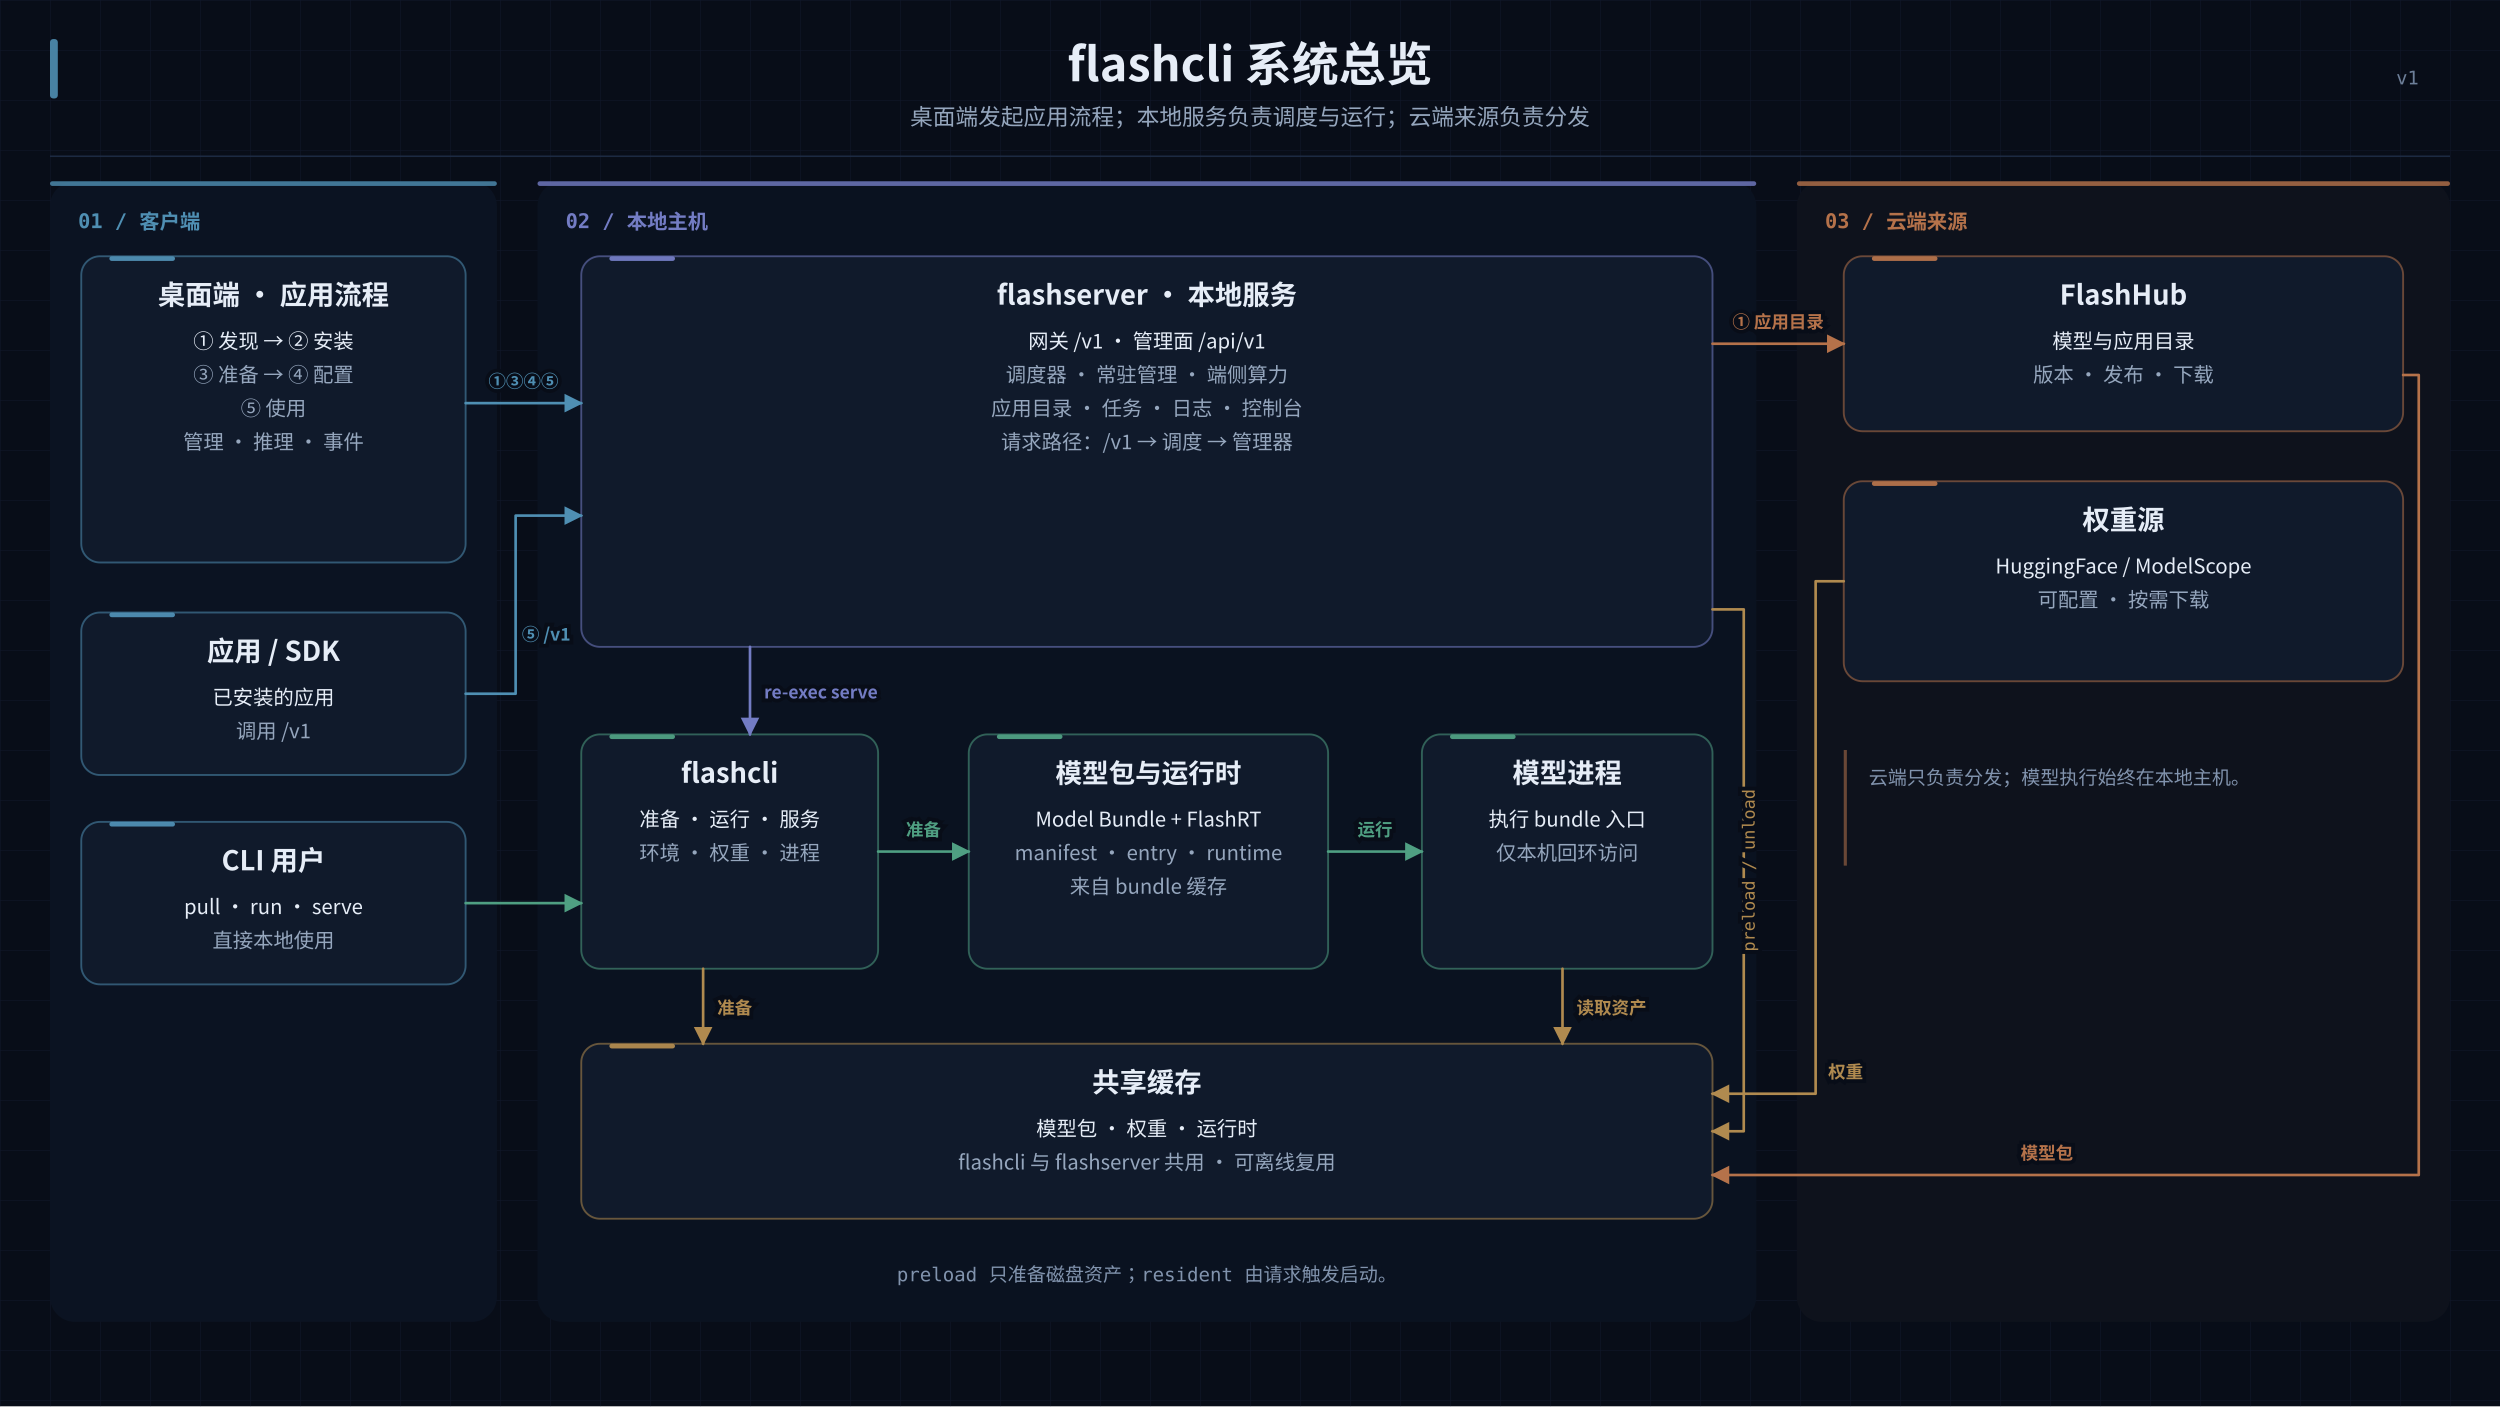
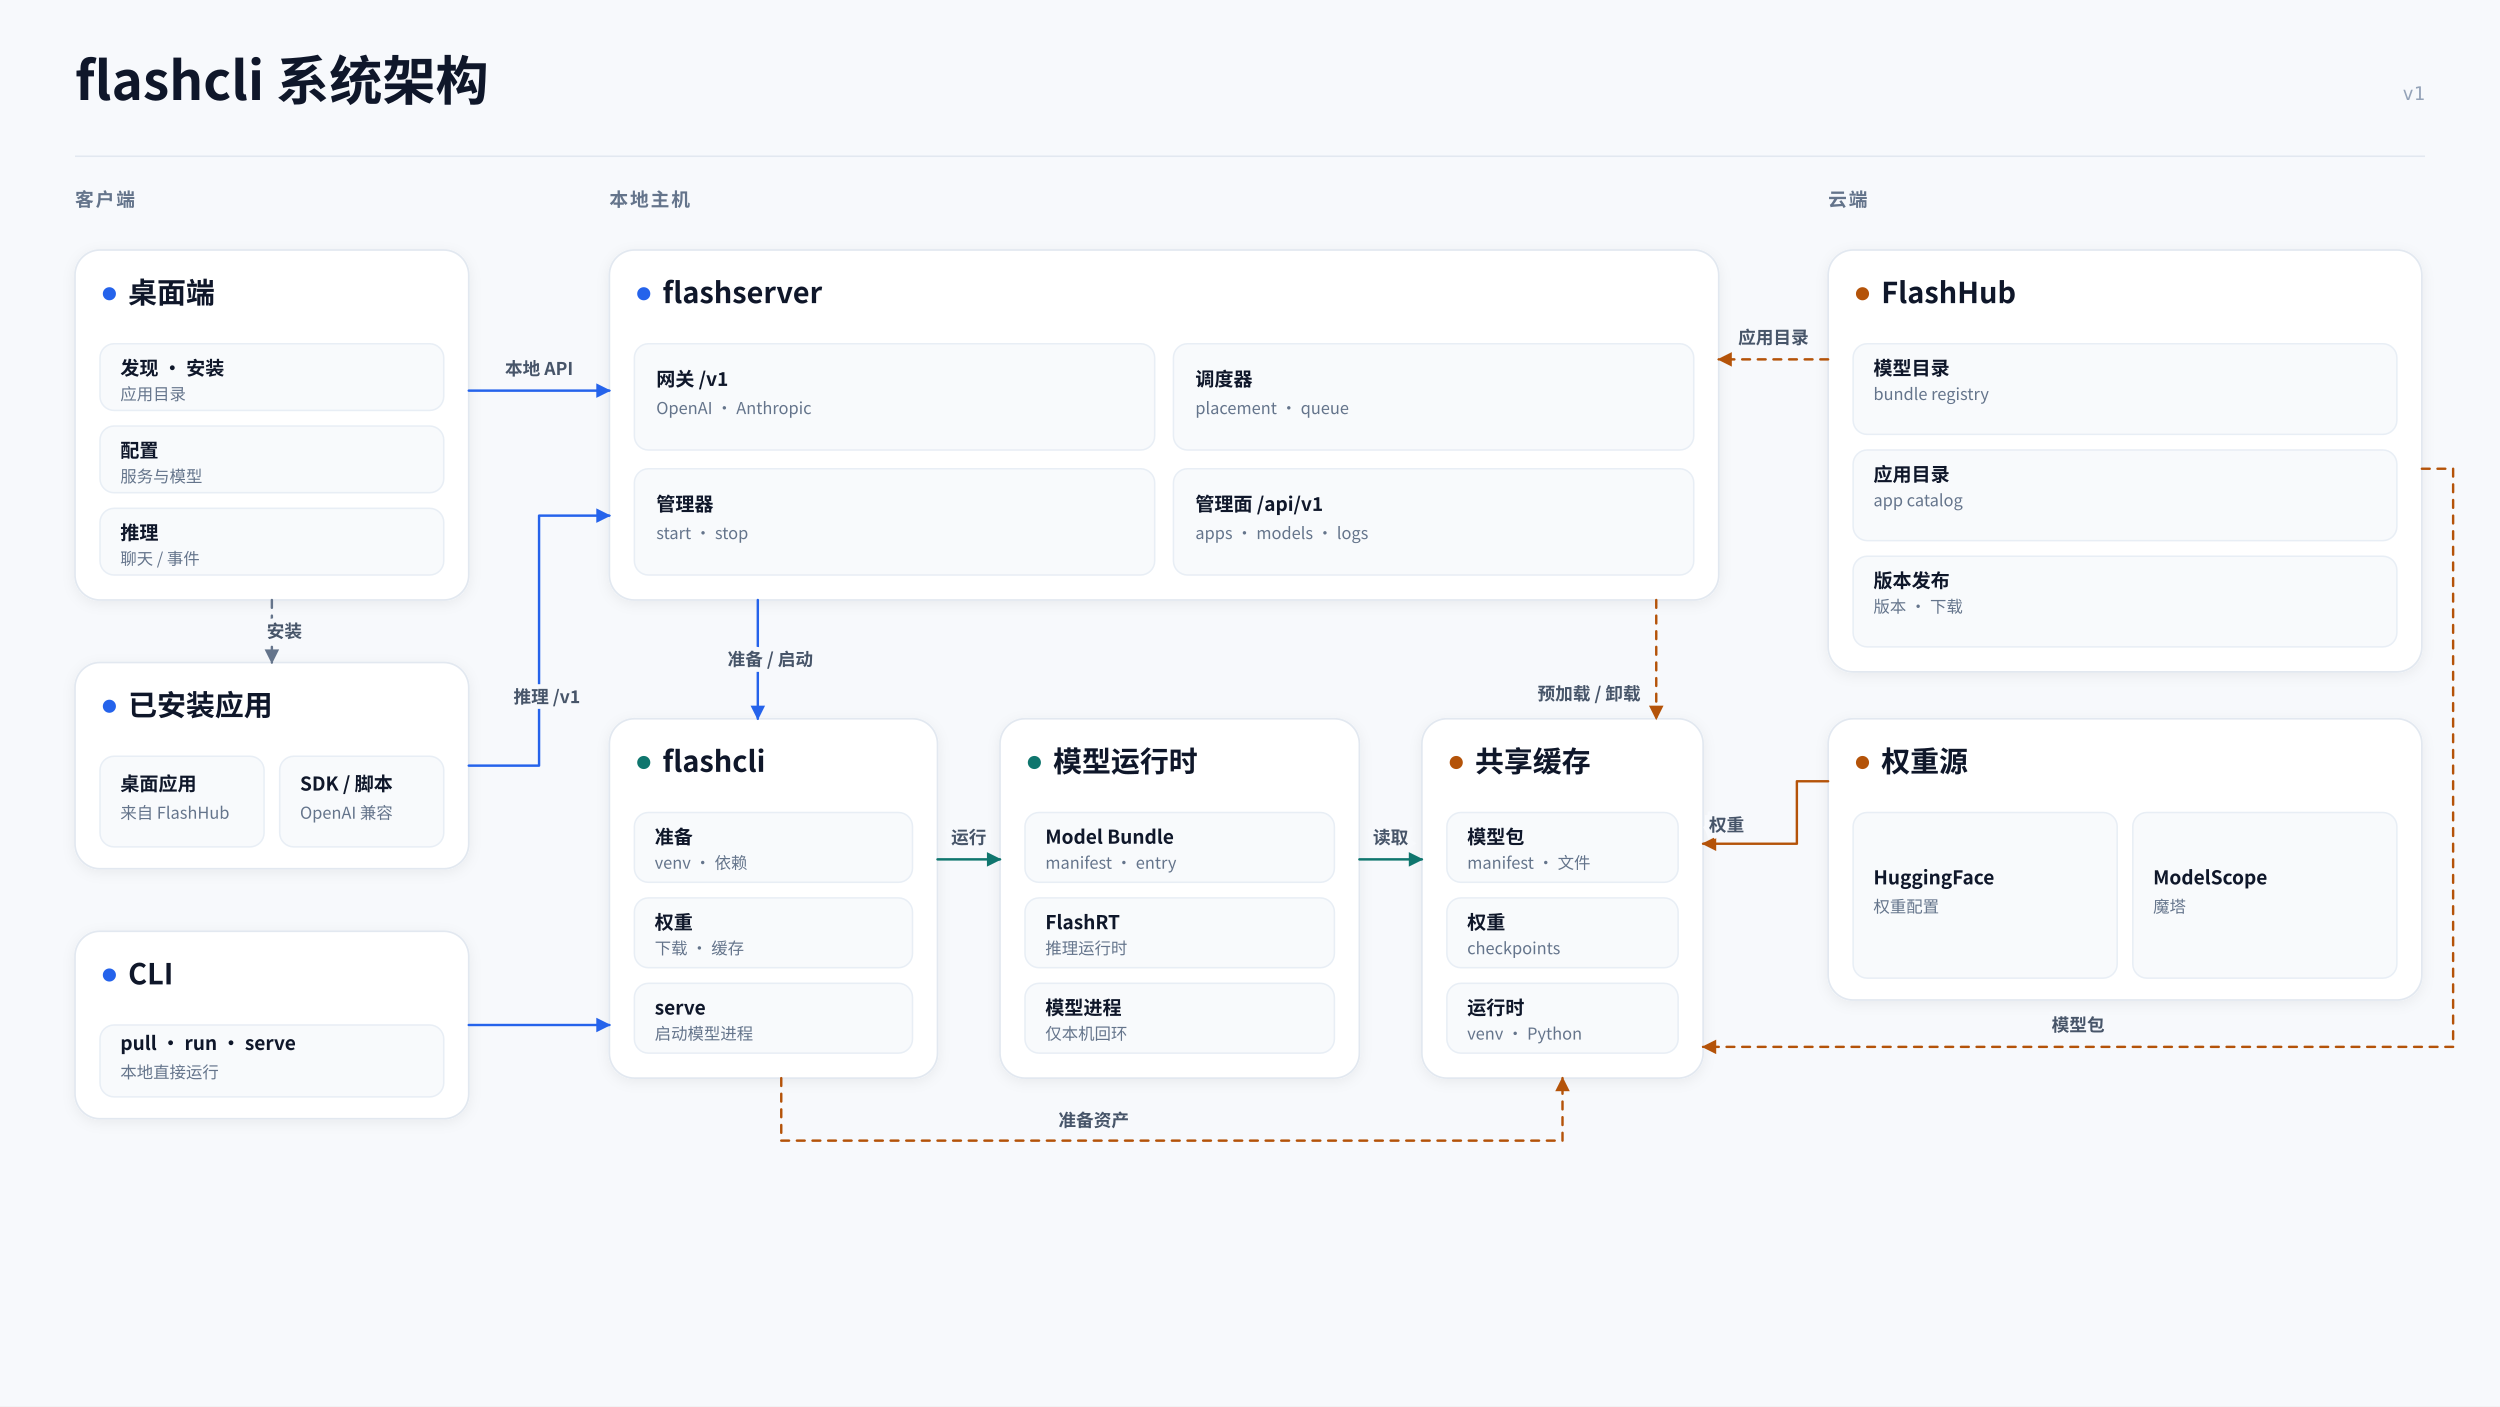
<svg xmlns="http://www.w3.org/2000/svg" width="1600" height="900" viewBox="0 0 1600 900">
  <defs>
-     <pattern id="grid" width="32" height="32" patternUnits="userSpaceOnUse">
-       <path d="M 32 0 L 0 0 0 32" fill="none" stroke="#152238" stroke-width="0.7" opacity="0.55" />
-     </pattern>
-     <marker id="arrow-blue" viewBox="0 0 10 10" refX="9" refY="5" markerWidth="7" markerHeight="7" orient="auto-start-reverse">
-       <path d="M 0 0 L 10 5 L 0 10 z" fill="#4f8fb3" />
+     <filter id="shadow" x="-20%" y="-20%" width="140%" height="140%">
+       <feDropShadow dx="0" dy="2" stdDeviation="4" flood-color="#0F172A" flood-opacity="0.06" />
+     </filter>
+     <marker id="arrow-blue" viewBox="0 0 10 10" refX="9" refY="5" markerWidth="6" markerHeight="6" orient="auto-start-reverse">
+       <path d="M 0 0 L 10 5 L 0 10 z" fill="#2563EB" />
    </marker>
-     <marker id="arrow-indigo" viewBox="0 0 10 10" refX="9" refY="5" markerWidth="7" markerHeight="7" orient="auto-start-reverse">
-       <path d="M 0 0 L 10 5 L 0 10 z" fill="#737cc4" />
+     <marker id="arrow-green" viewBox="0 0 10 10" refX="9" refY="5" markerWidth="6" markerHeight="6" orient="auto-start-reverse">
+       <path d="M 0 0 L 10 5 L 0 10 z" fill="#0F766E" />
    </marker>
-     <marker id="arrow-green" viewBox="0 0 10 10" refX="9" refY="5" markerWidth="7" markerHeight="7" orient="auto-start-reverse">
-       <path d="M 0 0 L 10 5 L 0 10 z" fill="#4f9f82" />
+     <marker id="arrow-amber" viewBox="0 0 10 10" refX="9" refY="5" markerWidth="6" markerHeight="6" orient="auto-start-reverse">
+       <path d="M 0 0 L 10 5 L 0 10 z" fill="#B45309" />
    </marker>
-     <marker id="arrow-amber" viewBox="0 0 10 10" refX="9" refY="5" markerWidth="7" markerHeight="7" orient="auto-start-reverse">
-       <path d="M 0 0 L 10 5 L 0 10 z" fill="#b08a4f" />
-     </marker>
-     <marker id="arrow-orange" viewBox="0 0 10 10" refX="9" refY="5" markerWidth="7" markerHeight="7" orient="auto-start-reverse">
-       <path d="M 0 0 L 10 5 L 0 10 z" fill="#b5724a" />
-     </marker>
-     <marker id="arrow-slate" viewBox="0 0 10 10" refX="9" refY="5" markerWidth="7" markerHeight="7" orient="auto-start-reverse">
-       <path d="M 0 0 L 10 5 L 0 10 z" fill="#8094b3" />
+     <marker id="arrow-slate" viewBox="0 0 10 10" refX="9" refY="5" markerWidth="6" markerHeight="6" orient="auto-start-reverse">
+       <path d="M 0 0 L 10 5 L 0 10 z" fill="#64748B" />
    </marker>
  </defs>
-   <rect width="1600" height="900" fill="#080d18" />
-   <rect width="1600" height="900" fill="url(#grid)" />
-   <rect x="32" y="25" width="5" height="38" rx="2" fill="#4f8fb3" opacity="0.9" />
-   <text x="800" y="52" text-anchor="middle" font-family="Noto Sans CJK SC, Microsoft YaHei, sans-serif" font-size="30" font-weight="700" fill="#e6edf7" opacity="1.0">flashcli 系统总览</text>
-   <text x="800" y="80" text-anchor="middle" font-family="Noto Sans CJK SC, Microsoft YaHei, sans-serif" font-size="14.5" font-weight="400" fill="#95a6bd" opacity="1.0">桌面端发起应用流程；本地服务负责调度与运行；云端来源负责分发</text>
-   <path d="M 32 100 L 1568 100" stroke="#1c2a42" stroke-width="1" />
-   <text x="1548" y="54" text-anchor="end" font-family="Consolas, JetBrains Mono, monospace" font-size="12" font-weight="400" fill="#6d7f99" opacity="1.0">v1</text>
-   <rect x="32" y="116" width="286" height="730" rx="16" fill="#0b1322" />
-   <rect x="344" y="116" width="780" height="730" rx="16" fill="#0a1220" />
-   <rect x="1150" y="116" width="418" height="730" rx="16" fill="#0e121c" />
-   <rect x="32" y="116" width="286" height="3" rx="1.5" fill="#4f8fb3" opacity="0.8" />
-   <rect x="344" y="116" width="780" height="3" rx="1.5" fill="#737cc4" opacity="0.8" />
-   <rect x="1150" y="116" width="418" height="3" rx="1.5" fill="#b5724a" opacity="0.8" />
-   <text x="50" y="146" text-anchor="start" font-family="Consolas, JetBrains Mono, monospace" font-size="13" font-weight="600" fill="#4f8fb3" opacity="1.0">01 / 客户端</text>
-   <text x="362" y="146" text-anchor="start" font-family="Consolas, JetBrains Mono, monospace" font-size="13" font-weight="600" fill="#737cc4" opacity="1.0">02 / 本地主机</text>
-   <text x="1168" y="146" text-anchor="start" font-family="Consolas, JetBrains Mono, monospace" font-size="13" font-weight="600" fill="#b5724a" opacity="1.0">03 / 云端来源</text>
-   <rect x="52" y="164" width="246" height="196" rx="12" fill="#101a2b" stroke="#4f8fb3" stroke-opacity="0.55" stroke-width="1.2" />
-   <rect x="70" y="164" width="42" height="3" rx="1.5" fill="#4f8fb3" opacity="0.95" />
-   <text x="175.0" y="195" text-anchor="middle" font-family="Noto Sans CJK SC, Microsoft YaHei, sans-serif" font-size="17.5" font-weight="700" fill="#e6edf7" opacity="1.0">桌面端 · 应用流程</text>
-   <text x="175.0" y="223.0" text-anchor="middle" font-family="Noto Sans CJK SC, Microsoft YaHei, sans-serif" font-size="13.0" font-weight="400" fill="#e6edf7" opacity="1.0">① 发现  →  ② 安装</text>
-   <text x="175.0" y="244.5" text-anchor="middle" font-family="Noto Sans CJK SC, Microsoft YaHei, sans-serif" font-size="13.0" font-weight="400" fill="#95a6bd" opacity="1.0">③ 准备  →  ④ 配置</text>
-   <text x="175.0" y="266.0" text-anchor="middle" font-family="Noto Sans CJK SC, Microsoft YaHei, sans-serif" font-size="13.0" font-weight="400" fill="#95a6bd" opacity="1.0">⑤ 使用</text>
-   <text x="175.0" y="287.5" text-anchor="middle" font-family="Noto Sans CJK SC, Microsoft YaHei, sans-serif" font-size="13.0" font-weight="400" fill="#95a6bd" opacity="1.0">管理 · 推理 · 事件</text>
-   <rect x="52" y="392" width="246" height="104" rx="12" fill="#101a2b" stroke="#4f8fb3" stroke-opacity="0.55" stroke-width="1.2" />
-   <rect x="70" y="392" width="42" height="3" rx="1.5" fill="#4f8fb3" opacity="0.95" />
-   <text x="175.0" y="423" text-anchor="middle" font-family="Noto Sans CJK SC, Microsoft YaHei, sans-serif" font-size="17.5" font-weight="700" fill="#e6edf7" opacity="1.0">应用 / SDK</text>
-   <text x="175.0" y="451.0" text-anchor="middle" font-family="Noto Sans CJK SC, Microsoft YaHei, sans-serif" font-size="13.0" font-weight="400" fill="#e6edf7" opacity="1.0">已安装的应用</text>
-   <text x="175.0" y="472.5" text-anchor="middle" font-family="Noto Sans CJK SC, Microsoft YaHei, sans-serif" font-size="13.0" font-weight="400" fill="#95a6bd" opacity="1.0">调用 /v1</text>
-   <rect x="52" y="526" width="246" height="104" rx="12" fill="#101a2b" stroke="#4f8fb3" stroke-opacity="0.55" stroke-width="1.2" />
-   <rect x="70" y="526" width="42" height="3" rx="1.5" fill="#4f8fb3" opacity="0.95" />
-   <text x="175.0" y="557" text-anchor="middle" font-family="Noto Sans CJK SC, Microsoft YaHei, sans-serif" font-size="17.5" font-weight="700" fill="#e6edf7" opacity="1.0">CLI 用户</text>
-   <text x="175.0" y="585.0" text-anchor="middle" font-family="Noto Sans CJK SC, Microsoft YaHei, sans-serif" font-size="13.0" font-weight="400" fill="#e6edf7" opacity="1.0">pull · run · serve</text>
-   <text x="175.0" y="606.5" text-anchor="middle" font-family="Noto Sans CJK SC, Microsoft YaHei, sans-serif" font-size="13.0" font-weight="400" fill="#95a6bd" opacity="1.0">直接本地使用</text>
-   <rect x="372" y="164" width="724" height="250" rx="12" fill="#101a2b" stroke="#737cc4" stroke-opacity="0.55" stroke-width="1.2" />
-   <rect x="390" y="164" width="42" height="3" rx="1.5" fill="#737cc4" opacity="0.95" />
-   <text x="734.0" y="195" text-anchor="middle" font-family="Noto Sans CJK SC, Microsoft YaHei, sans-serif" font-size="17.5" font-weight="700" fill="#e6edf7" opacity="1.0">flashserver · 本地服务</text>
-   <text x="734.0" y="223.0" text-anchor="middle" font-family="Noto Sans CJK SC, Microsoft YaHei, sans-serif" font-size="13.0" font-weight="400" fill="#e6edf7" opacity="1.0">网关 /v1  ·  管理面 /api/v1</text>
-   <text x="734.0" y="244.5" text-anchor="middle" font-family="Noto Sans CJK SC, Microsoft YaHei, sans-serif" font-size="13.0" font-weight="400" fill="#95a6bd" opacity="1.0">调度器 · 常驻管理 · 端侧算力</text>
-   <text x="734.0" y="266.0" text-anchor="middle" font-family="Noto Sans CJK SC, Microsoft YaHei, sans-serif" font-size="13.0" font-weight="400" fill="#95a6bd" opacity="1.0">应用目录 · 任务 · 日志 · 控制台</text>
-   <text x="734.0" y="287.5" text-anchor="middle" font-family="Noto Sans CJK SC, Microsoft YaHei, sans-serif" font-size="13.0" font-weight="400" fill="#95a6bd" opacity="1.0">请求路径：/v1 → 调度 → 管理器</text>
-   <rect x="372" y="470" width="190" height="150" rx="12" fill="#101a2b" stroke="#4f9f82" stroke-opacity="0.55" stroke-width="1.2" />
-   <rect x="390" y="470" width="42" height="3" rx="1.5" fill="#4f9f82" opacity="0.95" />
-   <text x="467.0" y="501" text-anchor="middle" font-family="Noto Sans CJK SC, Microsoft YaHei, sans-serif" font-size="17.5" font-weight="700" fill="#e6edf7" opacity="1.0">flashcli</text>
-   <text x="467.0" y="529.0" text-anchor="middle" font-family="Noto Sans CJK SC, Microsoft YaHei, sans-serif" font-size="13.0" font-weight="400" fill="#e6edf7" opacity="1.0">准备 · 运行 · 服务</text>
-   <text x="467.0" y="550.5" text-anchor="middle" font-family="Noto Sans CJK SC, Microsoft YaHei, sans-serif" font-size="13.0" font-weight="400" fill="#95a6bd" opacity="1.0">环境 · 权重 · 进程</text>
-   <rect x="620" y="470" width="230" height="150" rx="12" fill="#101a2b" stroke="#4f9f82" stroke-opacity="0.55" stroke-width="1.2" />
-   <rect x="638" y="470" width="42" height="3" rx="1.5" fill="#4f9f82" opacity="0.95" />
-   <text x="735.0" y="501" text-anchor="middle" font-family="Noto Sans CJK SC, Microsoft YaHei, sans-serif" font-size="17.0" font-weight="700" fill="#e6edf7" opacity="1.0">模型包与运行时</text>
-   <text x="735.0" y="529.0" text-anchor="middle" font-family="Noto Sans CJK SC, Microsoft YaHei, sans-serif" font-size="13.0" font-weight="400" fill="#e6edf7" opacity="1.0">Model Bundle + FlashRT</text>
-   <text x="735.0" y="550.5" text-anchor="middle" font-family="Noto Sans CJK SC, Microsoft YaHei, sans-serif" font-size="13.0" font-weight="400" fill="#95a6bd" opacity="1.0">manifest · entry · runtime</text>
-   <text x="735.0" y="572.0" text-anchor="middle" font-family="Noto Sans CJK SC, Microsoft YaHei, sans-serif" font-size="13.0" font-weight="400" fill="#95a6bd" opacity="1.0">来自 bundle 缓存</text>
-   <rect x="910" y="470" width="186" height="150" rx="12" fill="#101a2b" stroke="#4f9f82" stroke-opacity="0.55" stroke-width="1.2" />
-   <rect x="928" y="470" width="42" height="3" rx="1.5" fill="#4f9f82" opacity="0.95" />
-   <text x="1003.0" y="501" text-anchor="middle" font-family="Noto Sans CJK SC, Microsoft YaHei, sans-serif" font-size="17.5" font-weight="700" fill="#e6edf7" opacity="1.0">模型进程</text>
-   <text x="1003.0" y="529.0" text-anchor="middle" font-family="Noto Sans CJK SC, Microsoft YaHei, sans-serif" font-size="13.0" font-weight="400" fill="#e6edf7" opacity="1.0">执行 bundle 入口</text>
-   <text x="1003.0" y="550.5" text-anchor="middle" font-family="Noto Sans CJK SC, Microsoft YaHei, sans-serif" font-size="13.0" font-weight="400" fill="#95a6bd" opacity="1.0">仅本机回环访问</text>
-   <rect x="372" y="668" width="724" height="112" rx="12" fill="#101a2b" stroke="#b08a4f" stroke-opacity="0.55" stroke-width="1.2" />
-   <rect x="390" y="668" width="42" height="3" rx="1.5" fill="#b08a4f" opacity="0.95" />
-   <text x="734.0" y="699" text-anchor="middle" font-family="Noto Sans CJK SC, Microsoft YaHei, sans-serif" font-size="17.5" font-weight="700" fill="#e6edf7" opacity="1.0">共享缓存</text>
-   <text x="734.0" y="727.0" text-anchor="middle" font-family="Noto Sans CJK SC, Microsoft YaHei, sans-serif" font-size="13.0" font-weight="400" fill="#e6edf7" opacity="1.0">模型包 · 权重 · 运行时</text>
-   <text x="734.0" y="748.5" text-anchor="middle" font-family="Noto Sans CJK SC, Microsoft YaHei, sans-serif" font-size="13.0" font-weight="400" fill="#95a6bd" opacity="1.0">flashcli 与 flashserver 共用 · 可离线复用</text>
-   <text x="734" y="820" text-anchor="middle" font-family="Consolas, JetBrains Mono, monospace" font-size="12.2" font-weight="400" fill="#8193ad" opacity="1.0">preload 只准备磁盘资产；resident 由请求触发启动。</text>
-   <rect x="1180" y="164" width="358" height="112" rx="12" fill="#101a2b" stroke="#b5724a" stroke-opacity="0.55" stroke-width="1.2" />
-   <rect x="1198" y="164" width="42" height="3" rx="1.5" fill="#b5724a" opacity="0.95" />
-   <text x="1359.0" y="195" text-anchor="middle" font-family="Noto Sans CJK SC, Microsoft YaHei, sans-serif" font-size="17.5" font-weight="700" fill="#e6edf7" opacity="1.0">FlashHub</text>
-   <text x="1359.0" y="223.0" text-anchor="middle" font-family="Noto Sans CJK SC, Microsoft YaHei, sans-serif" font-size="13.0" font-weight="400" fill="#e6edf7" opacity="1.0">模型与应用目录</text>
-   <text x="1359.0" y="244.5" text-anchor="middle" font-family="Noto Sans CJK SC, Microsoft YaHei, sans-serif" font-size="13.0" font-weight="400" fill="#95a6bd" opacity="1.0">版本 · 发布 · 下载</text>
-   <rect x="1180" y="308" width="358" height="128" rx="12" fill="#101a2b" stroke="#b5724a" stroke-opacity="0.55" stroke-width="1.2" />
-   <rect x="1198" y="308" width="42" height="3" rx="1.5" fill="#b5724a" opacity="0.95" />
-   <text x="1359.0" y="339" text-anchor="middle" font-family="Noto Sans CJK SC, Microsoft YaHei, sans-serif" font-size="17.5" font-weight="700" fill="#e6edf7" opacity="1.0">权重源</text>
-   <text x="1359.0" y="367.0" text-anchor="middle" font-family="Noto Sans CJK SC, Microsoft YaHei, sans-serif" font-size="13.0" font-weight="400" fill="#e6edf7" opacity="1.0">HuggingFace / ModelScope</text>
-   <text x="1359.0" y="388.5" text-anchor="middle" font-family="Noto Sans CJK SC, Microsoft YaHei, sans-serif" font-size="13.0" font-weight="400" fill="#95a6bd" opacity="1.0">可配置 · 按需下载</text>
-   <rect x="1180" y="480" width="2" height="74" fill="#b5724a" opacity="0.55" />
-   <text x="1196" y="502" text-anchor="start" font-family="Noto Sans CJK SC, Microsoft YaHei, sans-serif" font-size="12.2" font-weight="400" fill="#8193ad" opacity="1.0">云端只负责分发；模型执行始终在本地主机。</text>
-   <path d="M 298,258 L 372,258" fill="none" stroke="#4f8fb3" stroke-width="1.7" stroke-linecap="round" stroke-linejoin="round" marker-end="url(#arrow-blue)" />
-   <text x="335" y="248" text-anchor="middle" font-family="Noto Sans CJK SC, Microsoft YaHei, sans-serif" font-size="11.2" font-weight="600" fill="#4f8fb3" opacity="1.0" stroke="#080d18" stroke-width="5" paint-order="stroke">①③④⑤</text>
-   <path d="M 298,444 L 330,444 L 330,330 L 372,330" fill="none" stroke="#4f8fb3" stroke-width="1.7" stroke-linecap="round" stroke-linejoin="round" marker-end="url(#arrow-blue)" />
-   <text x="334" y="410" text-anchor="start" font-family="Noto Sans CJK SC, Microsoft YaHei, sans-serif" font-size="11.2" font-weight="600" fill="#4f8fb3" opacity="1.0" stroke="#080d18" stroke-width="5" paint-order="stroke">⑤ /v1</text>
-   <path d="M 298,578 L 372,578" fill="none" stroke="#4f9f82" stroke-width="1.7" stroke-linecap="round" stroke-linejoin="round" marker-end="url(#arrow-green)" />
-   <path d="M 480,414 L 480,470" fill="none" stroke="#737cc4" stroke-width="1.7" stroke-linecap="round" stroke-linejoin="round" marker-end="url(#arrow-indigo)" />
-   <text x="489" y="447" text-anchor="start" font-family="Noto Sans CJK SC, Microsoft YaHei, sans-serif" font-size="11.2" font-weight="600" fill="#737cc4" opacity="1.0" stroke="#080d18" stroke-width="5" paint-order="stroke">re-exec serve</text>
-   <path d="M 1096,220 L 1180,220" fill="none" stroke="#b5724a" stroke-width="1.7" stroke-linecap="round" stroke-linejoin="round" marker-end="url(#arrow-orange)" />
-   <text x="1138" y="210" text-anchor="middle" font-family="Noto Sans CJK SC, Microsoft YaHei, sans-serif" font-size="11.2" font-weight="600" fill="#b5724a" opacity="1.0" stroke="#080d18" stroke-width="5" paint-order="stroke">① 应用目录</text>
-   <path d="M 1096,390 L 1116,390 L 1116,724 L 1096,724" fill="none" stroke="#b08a4f" stroke-width="1.7" stroke-linecap="round" stroke-linejoin="round" marker-end="url(#arrow-amber)" />
-   <text x="1123" y="557" transform="rotate(-90 1123 557)" text-anchor="middle" font-family="Consolas, JetBrains Mono, monospace" font-size="10.8" fill="#b08a4f" stroke="#080d18" stroke-width="5" paint-order="stroke">preload / unload</text>
-   <path d="M 562,545 L 620,545" fill="none" stroke="#4f9f82" stroke-width="1.7" stroke-linecap="round" stroke-linejoin="round" marker-end="url(#arrow-green)" />
-   <text x="591" y="535" text-anchor="middle" font-family="Noto Sans CJK SC, Microsoft YaHei, sans-serif" font-size="11.2" font-weight="600" fill="#4f9f82" opacity="1.0" stroke="#080d18" stroke-width="5" paint-order="stroke">准备</text>
-   <path d="M 850,545 L 910,545" fill="none" stroke="#4f9f82" stroke-width="1.7" stroke-linecap="round" stroke-linejoin="round" marker-end="url(#arrow-green)" />
-   <text x="880" y="535" text-anchor="middle" font-family="Noto Sans CJK SC, Microsoft YaHei, sans-serif" font-size="11.2" font-weight="600" fill="#4f9f82" opacity="1.0" stroke="#080d18" stroke-width="5" paint-order="stroke">运行</text>
-   <path d="M 450,620 L 450,668" fill="none" stroke="#b08a4f" stroke-width="1.7" stroke-linecap="round" stroke-linejoin="round" marker-end="url(#arrow-amber)" />
-   <text x="459" y="649" text-anchor="start" font-family="Noto Sans CJK SC, Microsoft YaHei, sans-serif" font-size="11.2" font-weight="600" fill="#b08a4f" opacity="1.0" stroke="#080d18" stroke-width="5" paint-order="stroke">准备</text>
-   <path d="M 1000,620 L 1000,668" fill="none" stroke="#b08a4f" stroke-width="1.7" stroke-linecap="round" stroke-linejoin="round" marker-end="url(#arrow-amber)" />
-   <text x="1009" y="649" text-anchor="start" font-family="Noto Sans CJK SC, Microsoft YaHei, sans-serif" font-size="11.2" font-weight="600" fill="#b08a4f" opacity="1.0" stroke="#080d18" stroke-width="5" paint-order="stroke">读取资产</text>
-   <path d="M 1538,240 L 1548,240 L 1548,752 L 1096,752" fill="none" stroke="#b5724a" stroke-width="1.7" stroke-linecap="round" stroke-linejoin="round" marker-end="url(#arrow-orange)" />
-   <text x="1310" y="742" text-anchor="middle" font-family="Noto Sans CJK SC, Microsoft YaHei, sans-serif" font-size="11.2" font-weight="600" fill="#b5724a" opacity="1.0" stroke="#080d18" stroke-width="5" paint-order="stroke">模型包</text>
-   <path d="M 1180,372 L 1162,372 L 1162,700 L 1096,700" fill="none" stroke="#b08a4f" stroke-width="1.7" stroke-linecap="round" stroke-linejoin="round" marker-end="url(#arrow-amber)" />
-   <text x="1170" y="690" text-anchor="start" font-family="Noto Sans CJK SC, Microsoft YaHei, sans-serif" font-size="11.2" font-weight="600" fill="#b08a4f" opacity="1.0" stroke="#080d18" stroke-width="5" paint-order="stroke">权重</text>
+   <rect width="1600" height="900" fill="#F7F9FC" />
+   <path d="M 48 100 L 1552 100" stroke="#E2E8F0" stroke-width="1" />
+   <text x="48" y="64" text-anchor="start" font-family="Noto Sans CJK SC, Microsoft YaHei, sans-serif" font-size="34" font-weight="700" fill="#0F172A" opacity="1.0">flashcli 系统架构</text>
+   <text x="1552" y="64" text-anchor="end" font-family="JetBrains Mono, Consolas, monospace" font-size="12" font-weight="400" fill="#94A3B8" opacity="1.0">v1</text>
+   <text x="48" y="132" text-anchor="start" font-family="Noto Sans CJK SC, Microsoft YaHei, sans-serif" font-size="12" font-weight="600" fill="#64748B" opacity="1.0" letter-spacing="1.2">客户端</text>
+   <text x="390" y="132" text-anchor="start" font-family="Noto Sans CJK SC, Microsoft YaHei, sans-serif" font-size="12" font-weight="600" fill="#64748B" opacity="1.0" letter-spacing="1.2">本地主机</text>
+   <text x="1170" y="132" text-anchor="start" font-family="Noto Sans CJK SC, Microsoft YaHei, sans-serif" font-size="12" font-weight="600" fill="#64748B" opacity="1.0" letter-spacing="1.2">云端</text>
+   <rect x="48" y="160" width="252" height="224" rx="16" fill="#FFFFFF" stroke="#E2E8F0" stroke-width="1.1" filter="url(#shadow)" />
+   <circle cx="70" cy="188" r="4.2" fill="#2563EB" />
+   <text x="82" y="194" text-anchor="start" font-family="Noto Sans CJK SC, Microsoft YaHei, sans-serif" font-size="18.5" font-weight="700" fill="#0F172A" opacity="1.0">桌面端</text>
+   <rect x="64" y="220.0" width="220" height="42.667" rx="9" fill="#F8FAFC" stroke="#E8EEF5" />
+   <text x="77" y="240.0" text-anchor="start" font-family="Noto Sans CJK SC, Microsoft YaHei, sans-serif" font-size="12.2" font-weight="600" fill="#0F172A" opacity="1.0">发现 · 安装</text>
+   <text x="77" y="256.0" text-anchor="start" font-family="Noto Sans CJK SC, Microsoft YaHei, sans-serif" font-size="10.5" font-weight="400" fill="#64748B" opacity="1.0">应用目录</text>
+   <rect x="64" y="272.667" width="220" height="42.667" rx="9" fill="#F8FAFC" stroke="#E8EEF5" />
+   <text x="77" y="292.667" text-anchor="start" font-family="Noto Sans CJK SC, Microsoft YaHei, sans-serif" font-size="12.2" font-weight="600" fill="#0F172A" opacity="1.0">配置</text>
+   <text x="77" y="308.667" text-anchor="start" font-family="Noto Sans CJK SC, Microsoft YaHei, sans-serif" font-size="10.5" font-weight="400" fill="#64748B" opacity="1.0">服务与模型</text>
+   <rect x="64" y="325.333" width="220" height="42.667" rx="9" fill="#F8FAFC" stroke="#E8EEF5" />
+   <text x="77" y="345.333" text-anchor="start" font-family="Noto Sans CJK SC, Microsoft YaHei, sans-serif" font-size="12.2" font-weight="600" fill="#0F172A" opacity="1.0">推理</text>
+   <text x="77" y="361.333" text-anchor="start" font-family="Noto Sans CJK SC, Microsoft YaHei, sans-serif" font-size="10.5" font-weight="400" fill="#64748B" opacity="1.0">聊天 / 事件</text>
+   <rect x="48" y="424" width="252" height="132" rx="16" fill="#FFFFFF" stroke="#E2E8F0" stroke-width="1.1" filter="url(#shadow)" />
+   <circle cx="70" cy="452" r="4.2" fill="#2563EB" />
+   <text x="82" y="458" text-anchor="start" font-family="Noto Sans CJK SC, Microsoft YaHei, sans-serif" font-size="18.5" font-weight="700" fill="#0F172A" opacity="1.0">已安装应用</text>
+   <rect x="64.0" y="484" width="105.0" height="58" rx="9" fill="#F8FAFC" stroke="#E8EEF5" />
+   <text x="77.0" y="506.0" text-anchor="start" font-family="Noto Sans CJK SC, Microsoft YaHei, sans-serif" font-size="12.2" font-weight="600" fill="#0F172A" opacity="1.0">桌面应用</text>
+   <text x="77.0" y="524.0" text-anchor="start" font-family="Noto Sans CJK SC, Microsoft YaHei, sans-serif" font-size="10.5" font-weight="400" fill="#64748B" opacity="1.0">来自 FlashHub</text>
+   <rect x="179.0" y="484" width="105.0" height="58" rx="9" fill="#F8FAFC" stroke="#E8EEF5" />
+   <text x="192.0" y="506.0" text-anchor="start" font-family="Noto Sans CJK SC, Microsoft YaHei, sans-serif" font-size="12.2" font-weight="600" fill="#0F172A" opacity="1.0">SDK / 脚本</text>
+   <text x="192.0" y="524.0" text-anchor="start" font-family="Noto Sans CJK SC, Microsoft YaHei, sans-serif" font-size="10.5" font-weight="400" fill="#64748B" opacity="1.0">OpenAI 兼容</text>
+   <rect x="48" y="596" width="252" height="120" rx="16" fill="#FFFFFF" stroke="#E2E8F0" stroke-width="1.1" filter="url(#shadow)" />
+   <circle cx="70" cy="624" r="4.2" fill="#2563EB" />
+   <text x="82" y="630" text-anchor="start" font-family="Noto Sans CJK SC, Microsoft YaHei, sans-serif" font-size="18.5" font-weight="700" fill="#0F172A" opacity="1.0">CLI</text>
+   <rect x="64.0" y="656" width="220.0" height="46" rx="9" fill="#F8FAFC" stroke="#E8EEF5" />
+   <text x="77.0" y="672.0" text-anchor="start" font-family="Noto Sans CJK SC, Microsoft YaHei, sans-serif" font-size="12.2" font-weight="600" fill="#0F172A" opacity="1.0">pull · run · serve</text>
+   <text x="77.0" y="690.0" text-anchor="start" font-family="Noto Sans CJK SC, Microsoft YaHei, sans-serif" font-size="10.5" font-weight="400" fill="#64748B" opacity="1.0">本地直接运行</text>
+   <rect x="390" y="160" width="710" height="224" rx="16" fill="#FFFFFF" stroke="#E2E8F0" stroke-width="1.1" filter="url(#shadow)" />
+   <circle cx="412" cy="188" r="4.2" fill="#2563EB" />
+   <text x="424" y="194" text-anchor="start" font-family="Noto Sans CJK SC, Microsoft YaHei, sans-serif" font-size="18.5" font-weight="700" fill="#0F172A" opacity="1.0">flashserver</text>
+   <rect x="406.0" y="220.0" width="333.0" height="68.0" rx="9" fill="#F8FAFC" stroke="#E8EEF5" />
+   <text x="420.0" y="247.0" text-anchor="start" font-family="Noto Sans CJK SC, Microsoft YaHei, sans-serif" font-size="12.2" font-weight="600" fill="#0F172A" opacity="1.0">网关 /v1</text>
+   <text x="420.0" y="265.0" text-anchor="start" font-family="Noto Sans CJK SC, Microsoft YaHei, sans-serif" font-size="10.5" font-weight="400" fill="#64748B" opacity="1.0">OpenAI · Anthropic</text>
+   <rect x="751.0" y="220.0" width="333.0" height="68.0" rx="9" fill="#F8FAFC" stroke="#E8EEF5" />
+   <text x="765.0" y="247.0" text-anchor="start" font-family="Noto Sans CJK SC, Microsoft YaHei, sans-serif" font-size="12.2" font-weight="600" fill="#0F172A" opacity="1.0">调度器</text>
+   <text x="765.0" y="265.0" text-anchor="start" font-family="Noto Sans CJK SC, Microsoft YaHei, sans-serif" font-size="10.5" font-weight="400" fill="#64748B" opacity="1.0">placement · queue</text>
+   <rect x="406.0" y="300.0" width="333.0" height="68.0" rx="9" fill="#F8FAFC" stroke="#E8EEF5" />
+   <text x="420.0" y="327.0" text-anchor="start" font-family="Noto Sans CJK SC, Microsoft YaHei, sans-serif" font-size="12.2" font-weight="600" fill="#0F172A" opacity="1.0">管理器</text>
+   <text x="420.0" y="345.0" text-anchor="start" font-family="Noto Sans CJK SC, Microsoft YaHei, sans-serif" font-size="10.5" font-weight="400" fill="#64748B" opacity="1.0">start · stop</text>
+   <rect x="751.0" y="300.0" width="333.0" height="68.0" rx="9" fill="#F8FAFC" stroke="#E8EEF5" />
+   <text x="765.0" y="327.0" text-anchor="start" font-family="Noto Sans CJK SC, Microsoft YaHei, sans-serif" font-size="12.2" font-weight="600" fill="#0F172A" opacity="1.0">管理面 /api/v1</text>
+   <text x="765.0" y="345.0" text-anchor="start" font-family="Noto Sans CJK SC, Microsoft YaHei, sans-serif" font-size="10.5" font-weight="400" fill="#64748B" opacity="1.0">apps · models · logs</text>
+   <rect x="390" y="460" width="210" height="230" rx="16" fill="#FFFFFF" stroke="#E2E8F0" stroke-width="1.1" filter="url(#shadow)" />
+   <circle cx="412" cy="488" r="4.2" fill="#0F766E" />
+   <text x="424" y="494" text-anchor="start" font-family="Noto Sans CJK SC, Microsoft YaHei, sans-serif" font-size="18.5" font-weight="700" fill="#0F172A" opacity="1.0">flashcli</text>
+   <rect x="406" y="520.0" width="178" height="44.667" rx="9" fill="#F8FAFC" stroke="#E8EEF5" />
+   <text x="419" y="540.0" text-anchor="start" font-family="Noto Sans CJK SC, Microsoft YaHei, sans-serif" font-size="12.2" font-weight="600" fill="#0F172A" opacity="1.0">准备</text>
+   <text x="419" y="556.0" text-anchor="start" font-family="Noto Sans CJK SC, Microsoft YaHei, sans-serif" font-size="10.5" font-weight="400" fill="#64748B" opacity="1.0">venv · 依赖</text>
+   <rect x="406" y="574.667" width="178" height="44.667" rx="9" fill="#F8FAFC" stroke="#E8EEF5" />
+   <text x="419" y="594.667" text-anchor="start" font-family="Noto Sans CJK SC, Microsoft YaHei, sans-serif" font-size="12.2" font-weight="600" fill="#0F172A" opacity="1.0">权重</text>
+   <text x="419" y="610.667" text-anchor="start" font-family="Noto Sans CJK SC, Microsoft YaHei, sans-serif" font-size="10.5" font-weight="400" fill="#64748B" opacity="1.0">下载 · 缓存</text>
+   <rect x="406" y="629.333" width="178" height="44.667" rx="9" fill="#F8FAFC" stroke="#E8EEF5" />
+   <text x="419" y="649.333" text-anchor="start" font-family="Noto Sans CJK SC, Microsoft YaHei, sans-serif" font-size="12.2" font-weight="600" fill="#0F172A" opacity="1.0">serve</text>
+   <text x="419" y="665.333" text-anchor="start" font-family="Noto Sans CJK SC, Microsoft YaHei, sans-serif" font-size="10.5" font-weight="400" fill="#64748B" opacity="1.0">启动模型进程</text>
+   <rect x="640" y="460" width="230" height="230" rx="16" fill="#FFFFFF" stroke="#E2E8F0" stroke-width="1.1" filter="url(#shadow)" />
+   <circle cx="662" cy="488" r="4.2" fill="#0F766E" />
+   <text x="674" y="494" text-anchor="start" font-family="Noto Sans CJK SC, Microsoft YaHei, sans-serif" font-size="18.5" font-weight="700" fill="#0F172A" opacity="1.0">模型运行时</text>
+   <rect x="656" y="520.0" width="198" height="44.667" rx="9" fill="#F8FAFC" stroke="#E8EEF5" />
+   <text x="669" y="540.0" text-anchor="start" font-family="Noto Sans CJK SC, Microsoft YaHei, sans-serif" font-size="12.2" font-weight="600" fill="#0F172A" opacity="1.0">Model Bundle</text>
+   <text x="669" y="556.0" text-anchor="start" font-family="Noto Sans CJK SC, Microsoft YaHei, sans-serif" font-size="10.5" font-weight="400" fill="#64748B" opacity="1.0">manifest · entry</text>
+   <rect x="656" y="574.667" width="198" height="44.667" rx="9" fill="#F8FAFC" stroke="#E8EEF5" />
+   <text x="669" y="594.667" text-anchor="start" font-family="Noto Sans CJK SC, Microsoft YaHei, sans-serif" font-size="12.2" font-weight="600" fill="#0F172A" opacity="1.0">FlashRT</text>
+   <text x="669" y="610.667" text-anchor="start" font-family="Noto Sans CJK SC, Microsoft YaHei, sans-serif" font-size="10.5" font-weight="400" fill="#64748B" opacity="1.0">推理运行时</text>
+   <rect x="656" y="629.333" width="198" height="44.667" rx="9" fill="#F8FAFC" stroke="#E8EEF5" />
+   <text x="669" y="649.333" text-anchor="start" font-family="Noto Sans CJK SC, Microsoft YaHei, sans-serif" font-size="12.2" font-weight="600" fill="#0F172A" opacity="1.0">模型进程</text>
+   <text x="669" y="665.333" text-anchor="start" font-family="Noto Sans CJK SC, Microsoft YaHei, sans-serif" font-size="10.5" font-weight="400" fill="#64748B" opacity="1.0">仅本机回环</text>
+   <rect x="910" y="460" width="180" height="230" rx="16" fill="#FFFFFF" stroke="#E2E8F0" stroke-width="1.1" filter="url(#shadow)" />
+   <circle cx="932" cy="488" r="4.2" fill="#B45309" />
+   <text x="944" y="494" text-anchor="start" font-family="Noto Sans CJK SC, Microsoft YaHei, sans-serif" font-size="18.5" font-weight="700" fill="#0F172A" opacity="1.0">共享缓存</text>
+   <rect x="926" y="520.0" width="148" height="44.667" rx="9" fill="#F8FAFC" stroke="#E8EEF5" />
+   <text x="939" y="540.0" text-anchor="start" font-family="Noto Sans CJK SC, Microsoft YaHei, sans-serif" font-size="12.2" font-weight="600" fill="#0F172A" opacity="1.0">模型包</text>
+   <text x="939" y="556.0" text-anchor="start" font-family="Noto Sans CJK SC, Microsoft YaHei, sans-serif" font-size="10.5" font-weight="400" fill="#64748B" opacity="1.0">manifest · 文件</text>
+   <rect x="926" y="574.667" width="148" height="44.667" rx="9" fill="#F8FAFC" stroke="#E8EEF5" />
+   <text x="939" y="594.667" text-anchor="start" font-family="Noto Sans CJK SC, Microsoft YaHei, sans-serif" font-size="12.2" font-weight="600" fill="#0F172A" opacity="1.0">权重</text>
+   <text x="939" y="610.667" text-anchor="start" font-family="Noto Sans CJK SC, Microsoft YaHei, sans-serif" font-size="10.5" font-weight="400" fill="#64748B" opacity="1.0">checkpoints</text>
+   <rect x="926" y="629.333" width="148" height="44.667" rx="9" fill="#F8FAFC" stroke="#E8EEF5" />
+   <text x="939" y="649.333" text-anchor="start" font-family="Noto Sans CJK SC, Microsoft YaHei, sans-serif" font-size="12.2" font-weight="600" fill="#0F172A" opacity="1.0">运行时</text>
+   <text x="939" y="665.333" text-anchor="start" font-family="Noto Sans CJK SC, Microsoft YaHei, sans-serif" font-size="10.5" font-weight="400" fill="#64748B" opacity="1.0">venv · Python</text>
+   <rect x="1170" y="160" width="380" height="270" rx="16" fill="#FFFFFF" stroke="#E2E8F0" stroke-width="1.1" filter="url(#shadow)" />
+   <circle cx="1192" cy="188" r="4.2" fill="#B45309" />
+   <text x="1204" y="194" text-anchor="start" font-family="Noto Sans CJK SC, Microsoft YaHei, sans-serif" font-size="18.5" font-weight="700" fill="#0F172A" opacity="1.0">FlashHub</text>
+   <rect x="1186" y="220.0" width="348" height="58.0" rx="9" fill="#F8FAFC" stroke="#E8EEF5" />
+   <text x="1199" y="240.0" text-anchor="start" font-family="Noto Sans CJK SC, Microsoft YaHei, sans-serif" font-size="12.2" font-weight="600" fill="#0F172A" opacity="1.0">模型目录</text>
+   <text x="1199" y="256.0" text-anchor="start" font-family="Noto Sans CJK SC, Microsoft YaHei, sans-serif" font-size="10.5" font-weight="400" fill="#64748B" opacity="1.0">bundle registry</text>
+   <rect x="1186" y="288.0" width="348" height="58.0" rx="9" fill="#F8FAFC" stroke="#E8EEF5" />
+   <text x="1199" y="308.0" text-anchor="start" font-family="Noto Sans CJK SC, Microsoft YaHei, sans-serif" font-size="12.2" font-weight="600" fill="#0F172A" opacity="1.0">应用目录</text>
+   <text x="1199" y="324.0" text-anchor="start" font-family="Noto Sans CJK SC, Microsoft YaHei, sans-serif" font-size="10.5" font-weight="400" fill="#64748B" opacity="1.0">app catalog</text>
+   <rect x="1186" y="356.0" width="348" height="58.0" rx="9" fill="#F8FAFC" stroke="#E8EEF5" />
+   <text x="1199" y="376.0" text-anchor="start" font-family="Noto Sans CJK SC, Microsoft YaHei, sans-serif" font-size="12.2" font-weight="600" fill="#0F172A" opacity="1.0">版本发布</text>
+   <text x="1199" y="392.0" text-anchor="start" font-family="Noto Sans CJK SC, Microsoft YaHei, sans-serif" font-size="10.5" font-weight="400" fill="#64748B" opacity="1.0">版本 · 下载</text>
+   <rect x="1170" y="460" width="380" height="180" rx="16" fill="#FFFFFF" stroke="#E2E8F0" stroke-width="1.1" filter="url(#shadow)" />
+   <circle cx="1192" cy="488" r="4.2" fill="#B45309" />
+   <text x="1204" y="494" text-anchor="start" font-family="Noto Sans CJK SC, Microsoft YaHei, sans-serif" font-size="18.5" font-weight="700" fill="#0F172A" opacity="1.0">权重源</text>
+   <rect x="1186.0" y="520" width="169.0" height="106" rx="9" fill="#F8FAFC" stroke="#E8EEF5" />
+   <text x="1199.0" y="566.0" text-anchor="start" font-family="Noto Sans CJK SC, Microsoft YaHei, sans-serif" font-size="12.2" font-weight="600" fill="#0F172A" opacity="1.0">HuggingFace</text>
+   <text x="1199.0" y="584.0" text-anchor="start" font-family="Noto Sans CJK SC, Microsoft YaHei, sans-serif" font-size="10.5" font-weight="400" fill="#64748B" opacity="1.0">权重配置</text>
+   <rect x="1365.0" y="520" width="169.0" height="106" rx="9" fill="#F8FAFC" stroke="#E8EEF5" />
+   <text x="1378.0" y="566.0" text-anchor="start" font-family="Noto Sans CJK SC, Microsoft YaHei, sans-serif" font-size="12.2" font-weight="600" fill="#0F172A" opacity="1.0">ModelScope</text>
+   <text x="1378.0" y="584.0" text-anchor="start" font-family="Noto Sans CJK SC, Microsoft YaHei, sans-serif" font-size="10.5" font-weight="400" fill="#64748B" opacity="1.0">魔塔</text>
+   <path d="M 300,250 L 390,250" fill="none" stroke="#2563EB" stroke-width="1.55" stroke-linecap="round" stroke-linejoin="round" marker-end="url(#arrow-blue)" />
+   <text x="345" y="240" text-anchor="middle" font-family="Noto Sans CJK SC, Microsoft YaHei, sans-serif" font-size="11.3" font-weight="600" fill="#475569" opacity="1.0" stroke="#F7F9FC" stroke-width="6" paint-order="stroke">本地 API</text>
+   <path d="M 174,384 L 174,424" fill="none" stroke="#64748B" stroke-width="1.55" stroke-linecap="round" stroke-linejoin="round" stroke-dasharray="5 5" marker-end="url(#arrow-slate)" />
+   <text x="182" y="408" text-anchor="middle" font-family="Noto Sans CJK SC, Microsoft YaHei, sans-serif" font-size="11.3" font-weight="600" fill="#475569" opacity="1.0" stroke="#F7F9FC" stroke-width="6" paint-order="stroke">安装</text>
+   <path d="M 300,490 L 345,490 L 345,330 L 390,330" fill="none" stroke="#2563EB" stroke-width="1.55" stroke-linecap="round" stroke-linejoin="round" marker-end="url(#arrow-blue)" />
+   <text x="350" y="450" text-anchor="middle" font-family="Noto Sans CJK SC, Microsoft YaHei, sans-serif" font-size="11.3" font-weight="600" fill="#475569" opacity="1.0" stroke="#F7F9FC" stroke-width="6" paint-order="stroke">推理 /v1</text>
+   <path d="M 300,656 L 390,656" fill="none" stroke="#2563EB" stroke-width="1.55" stroke-linecap="round" stroke-linejoin="round" marker-end="url(#arrow-blue)" />
+   <path d="M 485,384 L 485,460" fill="none" stroke="#2563EB" stroke-width="1.55" stroke-linecap="round" stroke-linejoin="round" marker-end="url(#arrow-blue)" />
+   <text x="493" y="426" text-anchor="middle" font-family="Noto Sans CJK SC, Microsoft YaHei, sans-serif" font-size="11.3" font-weight="600" fill="#475569" opacity="1.0" stroke="#F7F9FC" stroke-width="6" paint-order="stroke">准备 / 启动</text>
+   <path d="M 600,550 L 640,550" fill="none" stroke="#0F766E" stroke-width="1.55" stroke-linecap="round" stroke-linejoin="round" marker-end="url(#arrow-green)" />
+   <text x="620" y="540" text-anchor="middle" font-family="Noto Sans CJK SC, Microsoft YaHei, sans-serif" font-size="11.3" font-weight="600" fill="#475569" opacity="1.0" stroke="#F7F9FC" stroke-width="6" paint-order="stroke">运行</text>
+   <path d="M 870,550 L 910,550" fill="none" stroke="#0F766E" stroke-width="1.55" stroke-linecap="round" stroke-linejoin="round" marker-end="url(#arrow-green)" />
+   <text x="890" y="540" text-anchor="middle" font-family="Noto Sans CJK SC, Microsoft YaHei, sans-serif" font-size="11.3" font-weight="600" fill="#475569" opacity="1.0" stroke="#F7F9FC" stroke-width="6" paint-order="stroke">读取</text>
+   <path d="M 1060,384 L 1060,460" fill="none" stroke="#B45309" stroke-width="1.55" stroke-linecap="round" stroke-linejoin="round" stroke-dasharray="5 5" marker-end="url(#arrow-amber)" />
+   <text x="1050" y="448" text-anchor="end" font-family="Noto Sans CJK SC, Microsoft YaHei, sans-serif" font-size="11.3" font-weight="600" fill="#475569" opacity="1.0" stroke="#F7F9FC" stroke-width="6" paint-order="stroke">预加载 / 卸载</text>
+   <path d="M 500,690 L 500,730 L 1000,730 L 1000,690" fill="none" stroke="#B45309" stroke-width="1.55" stroke-linecap="round" stroke-linejoin="round" stroke-dasharray="5 5" marker-end="url(#arrow-amber)" />
+   <text x="700" y="721" text-anchor="middle" font-family="Noto Sans CJK SC, Microsoft YaHei, sans-serif" font-size="11.3" font-weight="600" fill="#475569" opacity="1.0" stroke="#F7F9FC" stroke-width="6" paint-order="stroke">准备资产</text>
+   <path d="M 1170,230 L 1100,230" fill="none" stroke="#B45309" stroke-width="1.55" stroke-linecap="round" stroke-linejoin="round" stroke-dasharray="5 5" marker-end="url(#arrow-amber)" />
+   <text x="1135" y="220" text-anchor="middle" font-family="Noto Sans CJK SC, Microsoft YaHei, sans-serif" font-size="11.3" font-weight="600" fill="#475569" opacity="1.0" stroke="#F7F9FC" stroke-width="6" paint-order="stroke">应用目录</text>
+   <path d="M 1550,300 L 1570,300 L 1570,670 L 1090,670" fill="none" stroke="#B45309" stroke-width="1.55" stroke-linecap="round" stroke-linejoin="round" stroke-dasharray="5 5" marker-end="url(#arrow-amber)" />
+   <text x="1330" y="660" text-anchor="middle" font-family="Noto Sans CJK SC, Microsoft YaHei, sans-serif" font-size="11.3" font-weight="600" fill="#475569" opacity="1.0" stroke="#F7F9FC" stroke-width="6" paint-order="stroke">模型包</text>
+   <path d="M 1170,500 L 1150,500 L 1150,540 L 1090,540" fill="none" stroke="#B45309" stroke-width="1.55" stroke-linecap="round" stroke-linejoin="round" marker-end="url(#arrow-amber)" />
+   <text x="1105" y="532" text-anchor="middle" font-family="Noto Sans CJK SC, Microsoft YaHei, sans-serif" font-size="11.3" font-weight="600" fill="#475569" opacity="1.0" stroke="#F7F9FC" stroke-width="6" paint-order="stroke">权重</text>
</svg>
